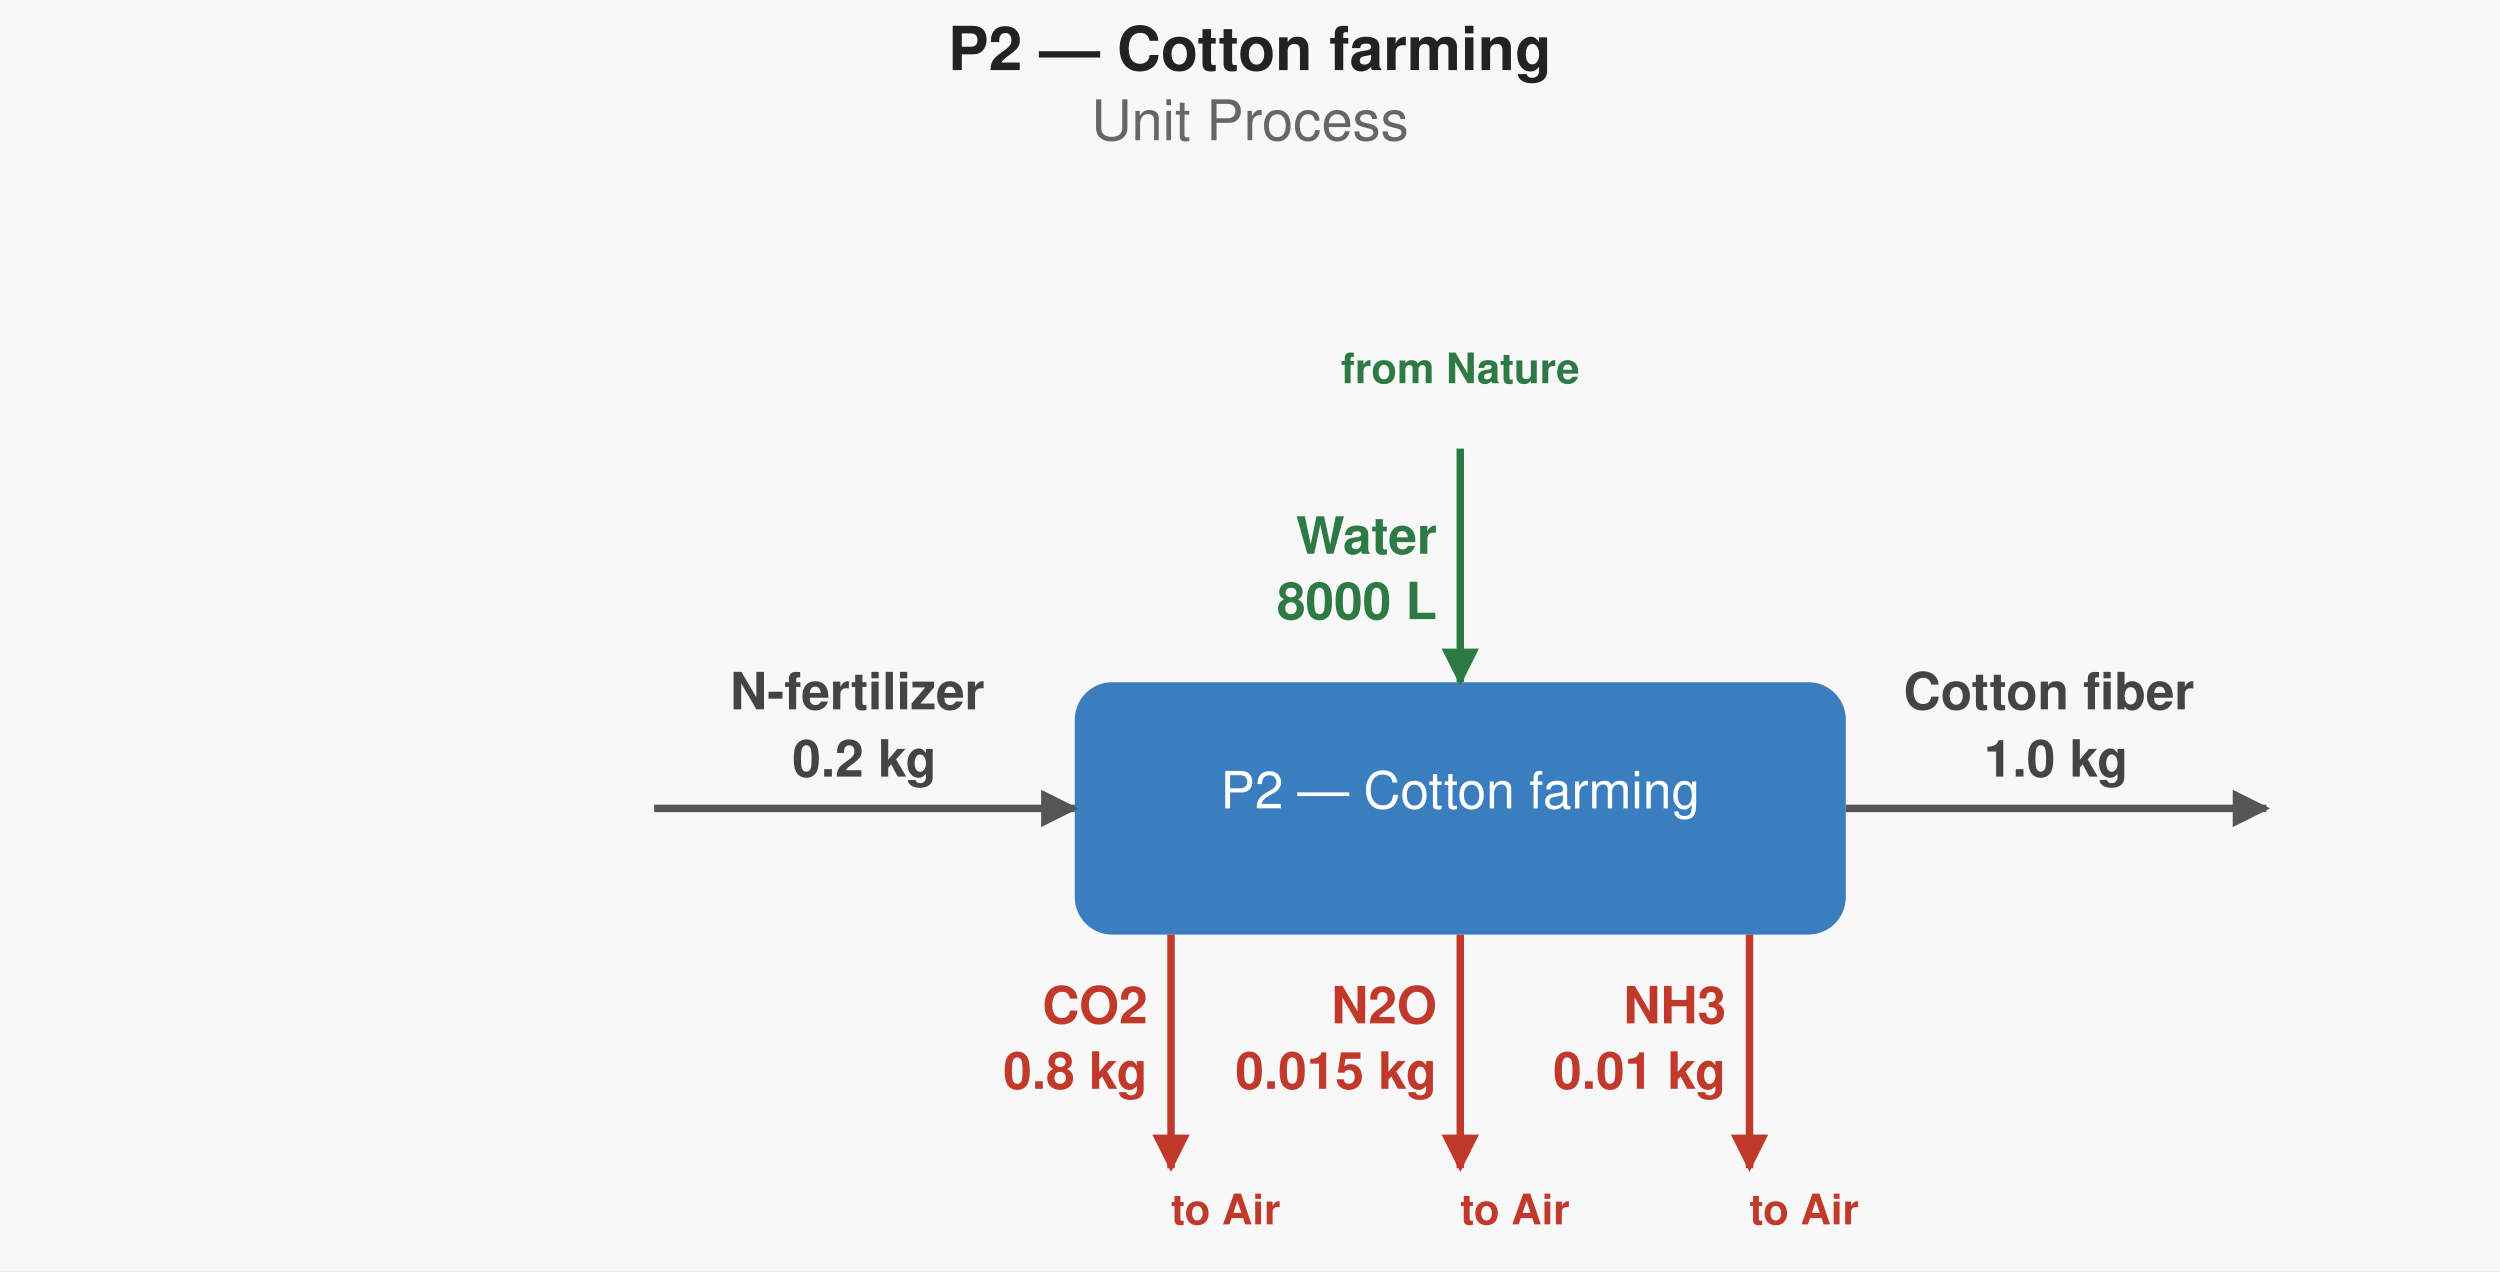
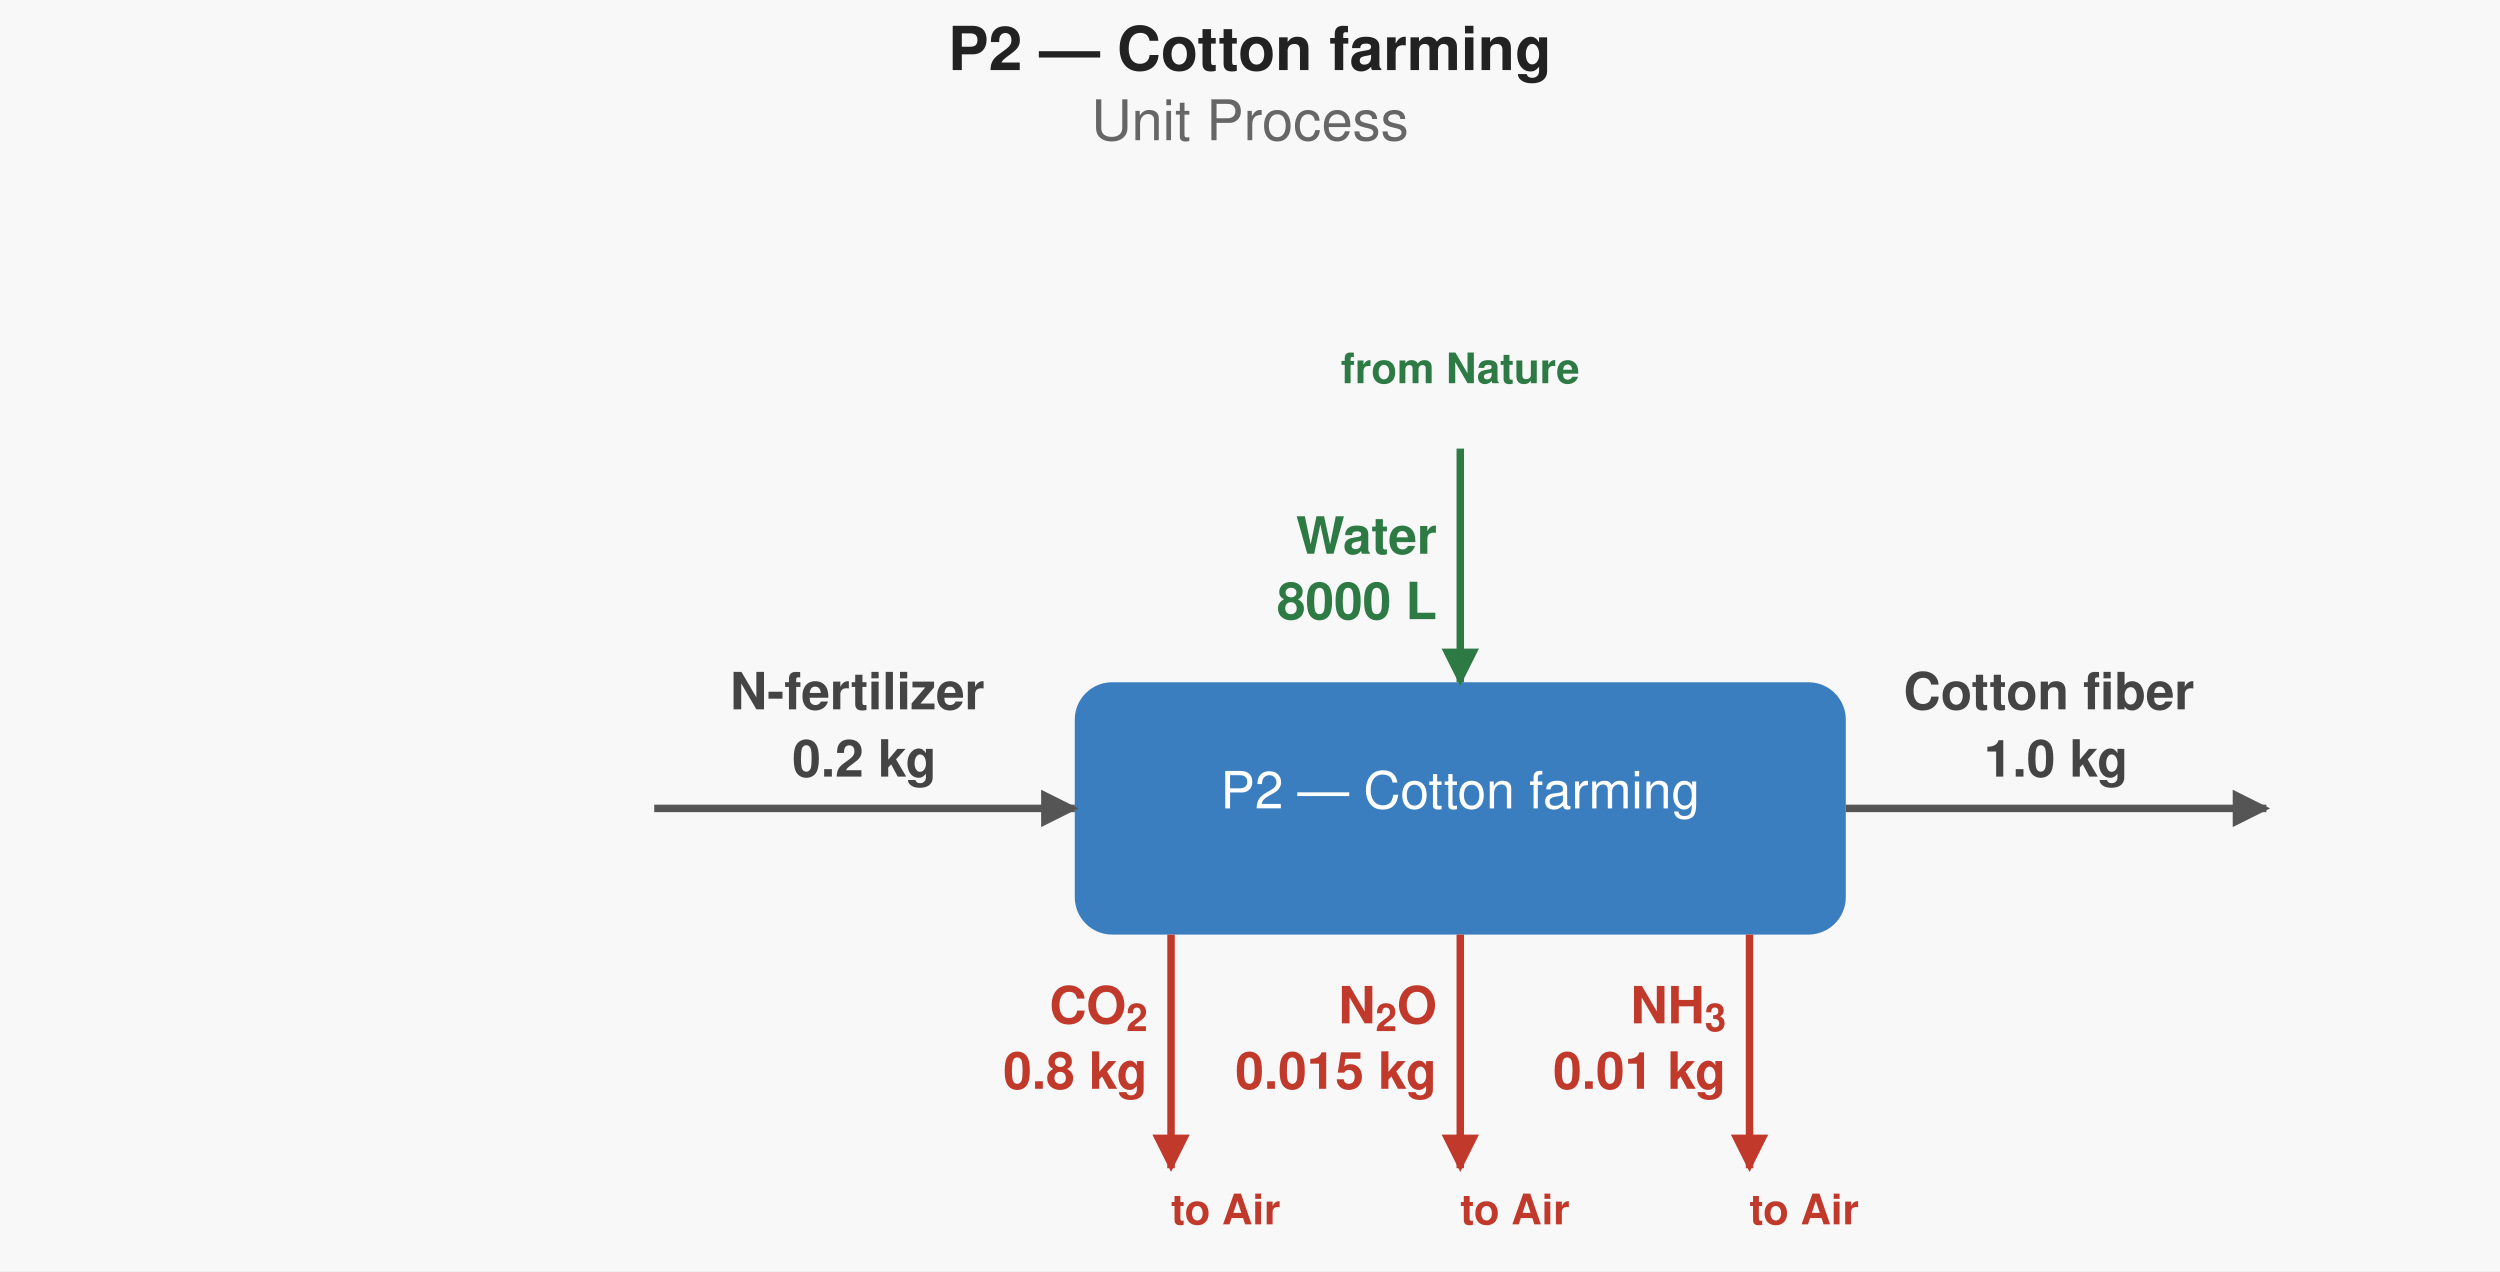
<svg xmlns="http://www.w3.org/2000/svg" width="535.0" height="272.0" viewBox="0 0 535.0 272.0">
  <rect x="0" y="0" width="535.0" height="272.0" fill="#f8f8f8" />
  <defs>
    <marker id="arr" viewBox="0 0 10 10" refX="9" refY="5" markerWidth="5" markerHeight="5" orient="auto">
      <path d="M0,0 L10,5 L0,10 z" fill="#555555" />
    </marker>
    <marker id="arr-green" viewBox="0 0 10 10" refX="9" refY="5" markerWidth="5" markerHeight="5" orient="auto">
      <path d="M0,0 L10,5 L0,10 z" fill="#2d7a45" />
    </marker>
    <marker id="arr-red" viewBox="0 0 10 10" refX="9" refY="5" markerWidth="5" markerHeight="5" orient="auto">
      <path d="M0,0 L10,5 L0,10 z" fill="#c0392b" />
    </marker>
  </defs>
  <text x="267.5" y="15.0" text-anchor="middle" dominant-baseline="auto" font-family="Helvetica,Arial,sans-serif" font-size="13" font-weight="bold" fill="#222">P2 — Cotton farming</text>
  <text x="267.5" y="30.0" text-anchor="middle" dominant-baseline="auto" font-family="Helvetica,Arial,sans-serif" font-size="12" font-weight="normal" fill="#666">Unit Process</text>
  <rect x="230.0" y="146.0" width="165" height="54" rx="8" fill="#3a7ebf" />
  <text x="312.5" y="173.0" text-anchor="middle" dominant-baseline="auto" font-family="Helvetica,Arial,sans-serif" font-size="11" font-weight="normal" fill="white">P2 — Cotton farming</text>
  <line x1="395.0" y1="173.0" x2="485.0" y2="173.0" stroke="#555555" stroke-width="1.6" marker-end="url(#arr)" />
  <text text-anchor="middle" font-family="Helvetica,Arial,sans-serif" font-size="11" font-weight="bold" fill="#444">
    <tspan x="440.0" y="151.8" dominant-baseline="auto">Cotton fiber</tspan>
    <tspan x="440.0" y="166.2" dominant-baseline="auto">1.0 kg</tspan>
  </text>
  <line x1="140.0" y1="173.0" x2="230.0" y2="173.0" stroke="#555555" stroke-width="1.6" marker-end="url(#arr)" />
  <text text-anchor="middle" font-family="Helvetica,Arial,sans-serif" font-size="11" font-weight="bold" fill="#444">
    <tspan x="185.0" y="151.8" dominant-baseline="auto">N-fertilizer</tspan>
    <tspan x="185.0" y="166.2" dominant-baseline="auto">0.2 kg</tspan>
  </text>
  <text x="312.5" y="82.0" text-anchor="middle" dominant-baseline="auto" font-family="Helvetica,Arial,sans-serif" font-size="9" font-weight="bold" fill="#2d7a45">from Nature</text>
  <line x1="312.5" y1="96.0" x2="312.5" y2="146.0" stroke="#2d7a45" stroke-width="1.6" marker-end="url(#arr-green)" />
  <text x="307.5" y="118.5" text-anchor="end" dominant-baseline="auto" font-family="Helvetica,Arial,sans-serif" font-size="11" font-weight="bold" fill="#2d7a45">Water</text>
  <text x="307.5" y="132.5" text-anchor="end" dominant-baseline="auto" font-family="Helvetica,Arial,sans-serif" font-size="11" font-weight="bold" fill="#2d7a45">8000 L</text>
  <line x1="250.6" y1="200.0" x2="250.6" y2="250.0" stroke="#c0392b" stroke-width="1.6" marker-end="url(#arr-red)" />
-   <text x="245.6" y="219.0" text-anchor="end" dominant-baseline="auto" font-family="Helvetica,Arial,sans-serif" font-size="11" font-weight="bold" fill="#c0392b">CO2</text>
+   <text x="245.6" y="219.0" text-anchor="end" dominant-baseline="auto" font-family="Helvetica,Arial,sans-serif" font-size="11" font-weight="bold" fill="#c0392b">CO<tspan baseline-shift="sub" font-size="0.75em">2</tspan>
+   </text>
  <text x="245.6" y="233.0" text-anchor="end" dominant-baseline="auto" font-family="Helvetica,Arial,sans-serif" font-size="11" font-weight="bold" fill="#c0392b">0.8 kg</text>
  <text x="250.6" y="262.0" text-anchor="start" dominant-baseline="auto" font-family="Helvetica,Arial,sans-serif" font-size="9" font-weight="bold" fill="#c0392b">to Air</text>
  <line x1="312.5" y1="200.0" x2="312.5" y2="250.0" stroke="#c0392b" stroke-width="1.6" marker-end="url(#arr-red)" />
-   <text x="307.5" y="219.0" text-anchor="end" dominant-baseline="auto" font-family="Helvetica,Arial,sans-serif" font-size="11" font-weight="bold" fill="#c0392b">N2O</text>
+   <text x="307.5" y="219.0" text-anchor="end" dominant-baseline="auto" font-family="Helvetica,Arial,sans-serif" font-size="11" font-weight="bold" fill="#c0392b">N<tspan baseline-shift="sub" font-size="0.75em">2</tspan>O</text>
  <text x="307.5" y="233.0" text-anchor="end" dominant-baseline="auto" font-family="Helvetica,Arial,sans-serif" font-size="11" font-weight="bold" fill="#c0392b">0.015 kg</text>
  <text x="312.5" y="262.0" text-anchor="start" dominant-baseline="auto" font-family="Helvetica,Arial,sans-serif" font-size="9" font-weight="bold" fill="#c0392b">to Air</text>
  <line x1="374.4" y1="200.0" x2="374.4" y2="250.0" stroke="#c0392b" stroke-width="1.6" marker-end="url(#arr-red)" />
-   <text x="369.4" y="219.0" text-anchor="end" dominant-baseline="auto" font-family="Helvetica,Arial,sans-serif" font-size="11" font-weight="bold" fill="#c0392b">NH3</text>
+   <text x="369.4" y="219.0" text-anchor="end" dominant-baseline="auto" font-family="Helvetica,Arial,sans-serif" font-size="11" font-weight="bold" fill="#c0392b">NH<tspan baseline-shift="sub" font-size="0.75em">3</tspan>
+   </text>
  <text x="369.4" y="233.0" text-anchor="end" dominant-baseline="auto" font-family="Helvetica,Arial,sans-serif" font-size="11" font-weight="bold" fill="#c0392b">0.01 kg</text>
  <text x="374.4" y="262.0" text-anchor="start" dominant-baseline="auto" font-family="Helvetica,Arial,sans-serif" font-size="9" font-weight="bold" fill="#c0392b">to Air</text>
</svg>
